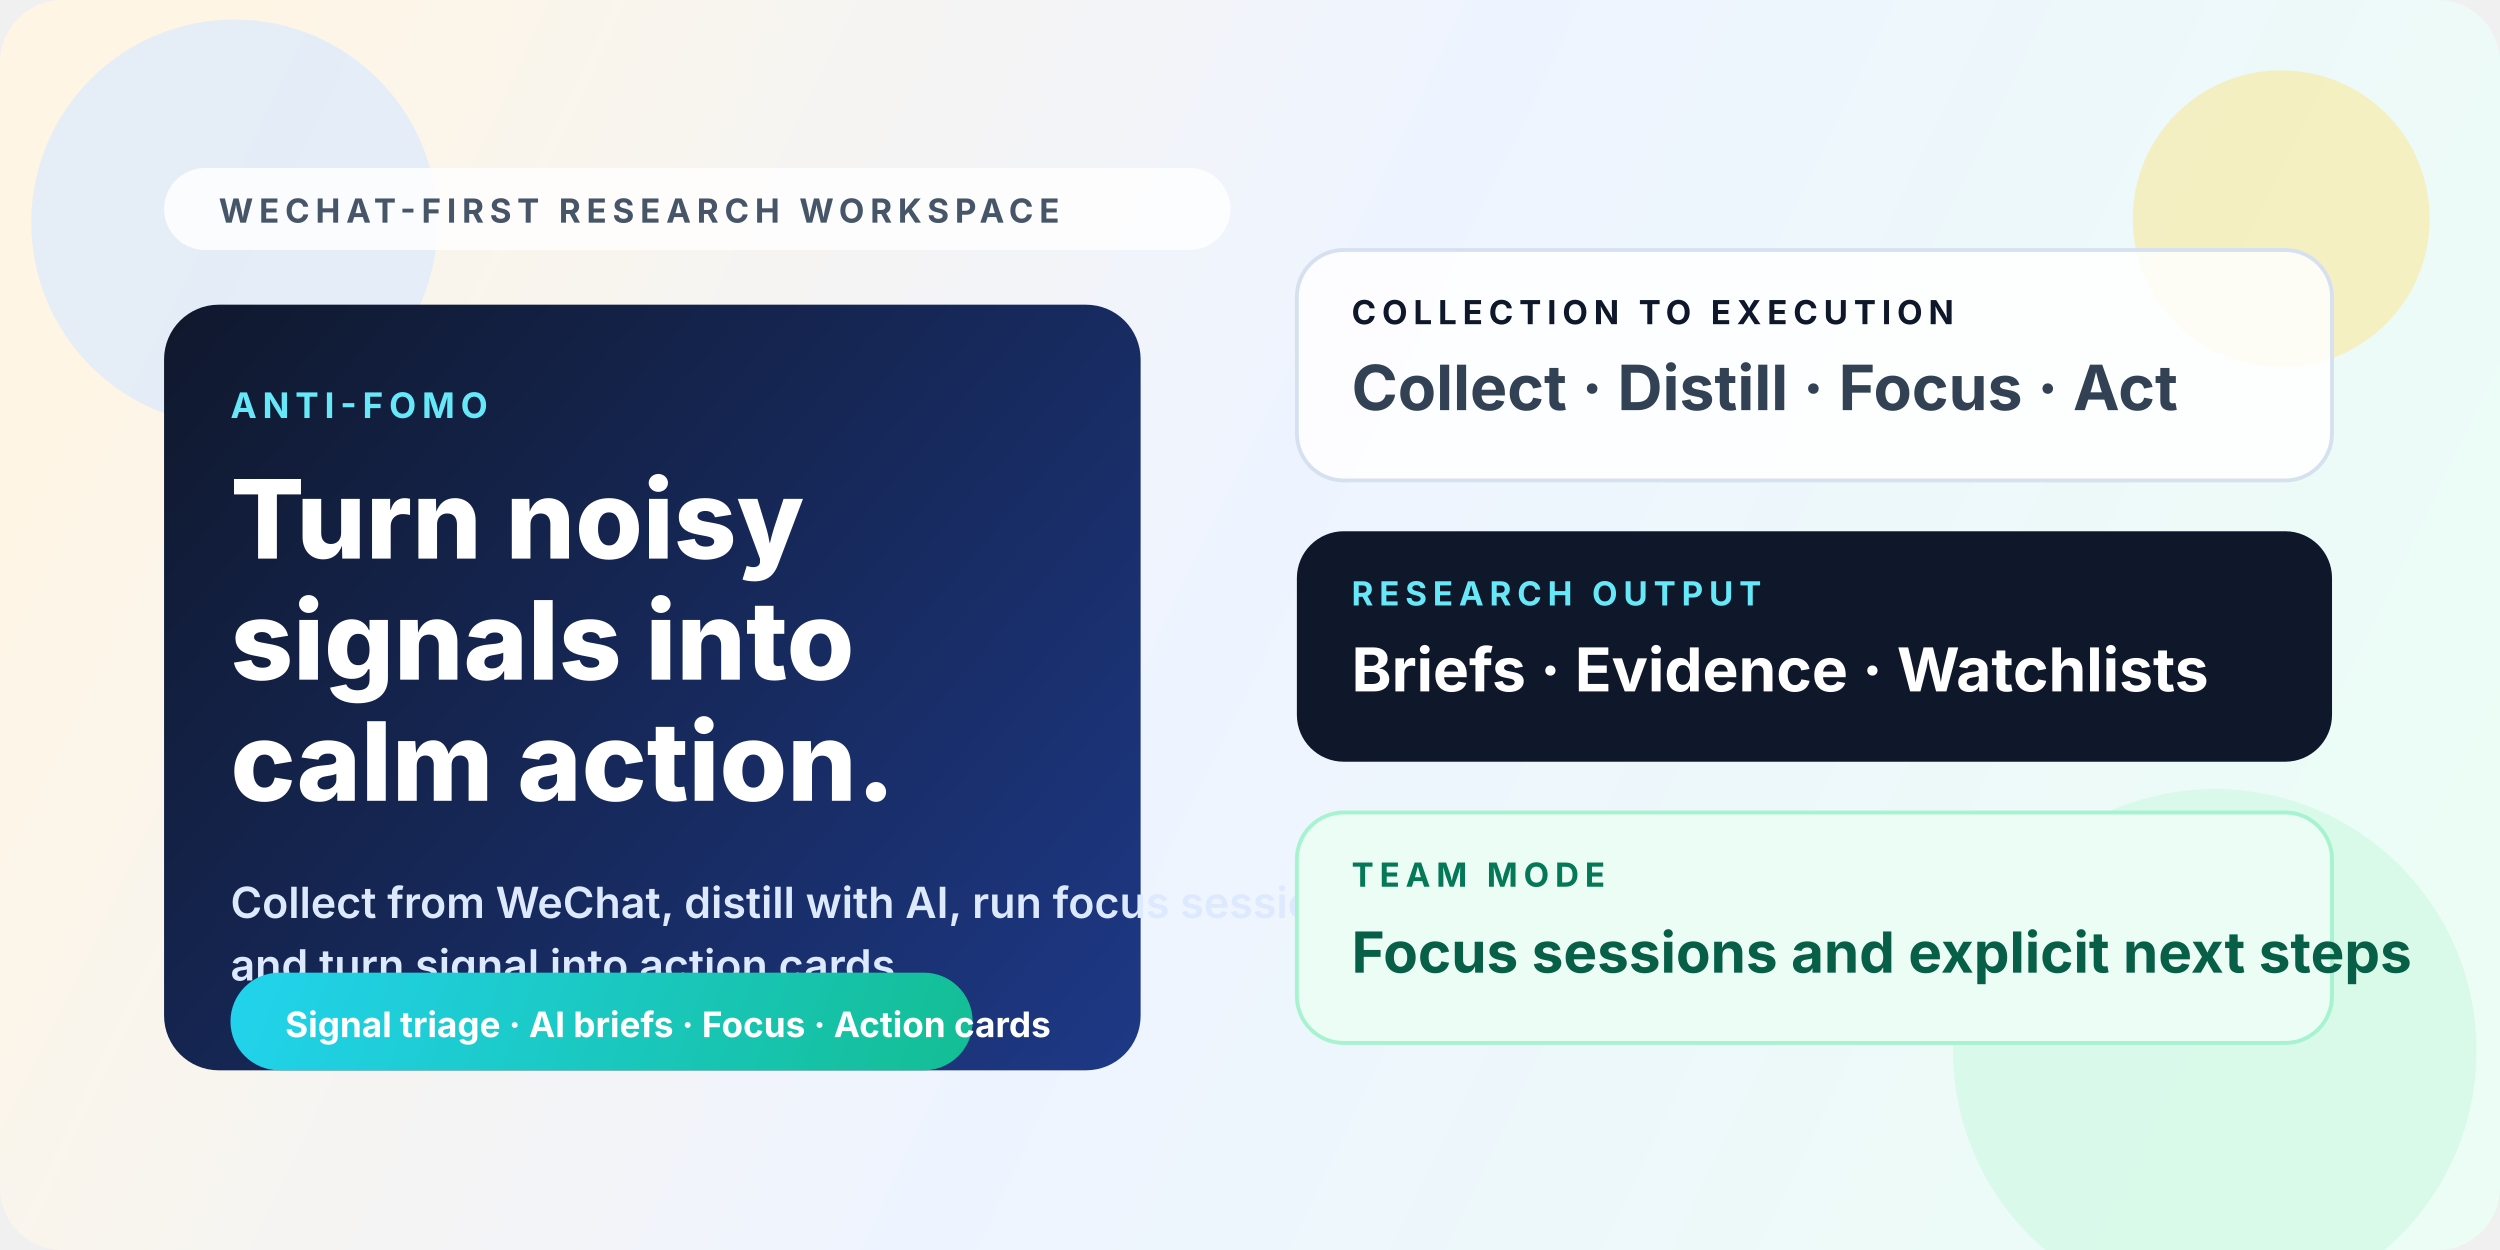
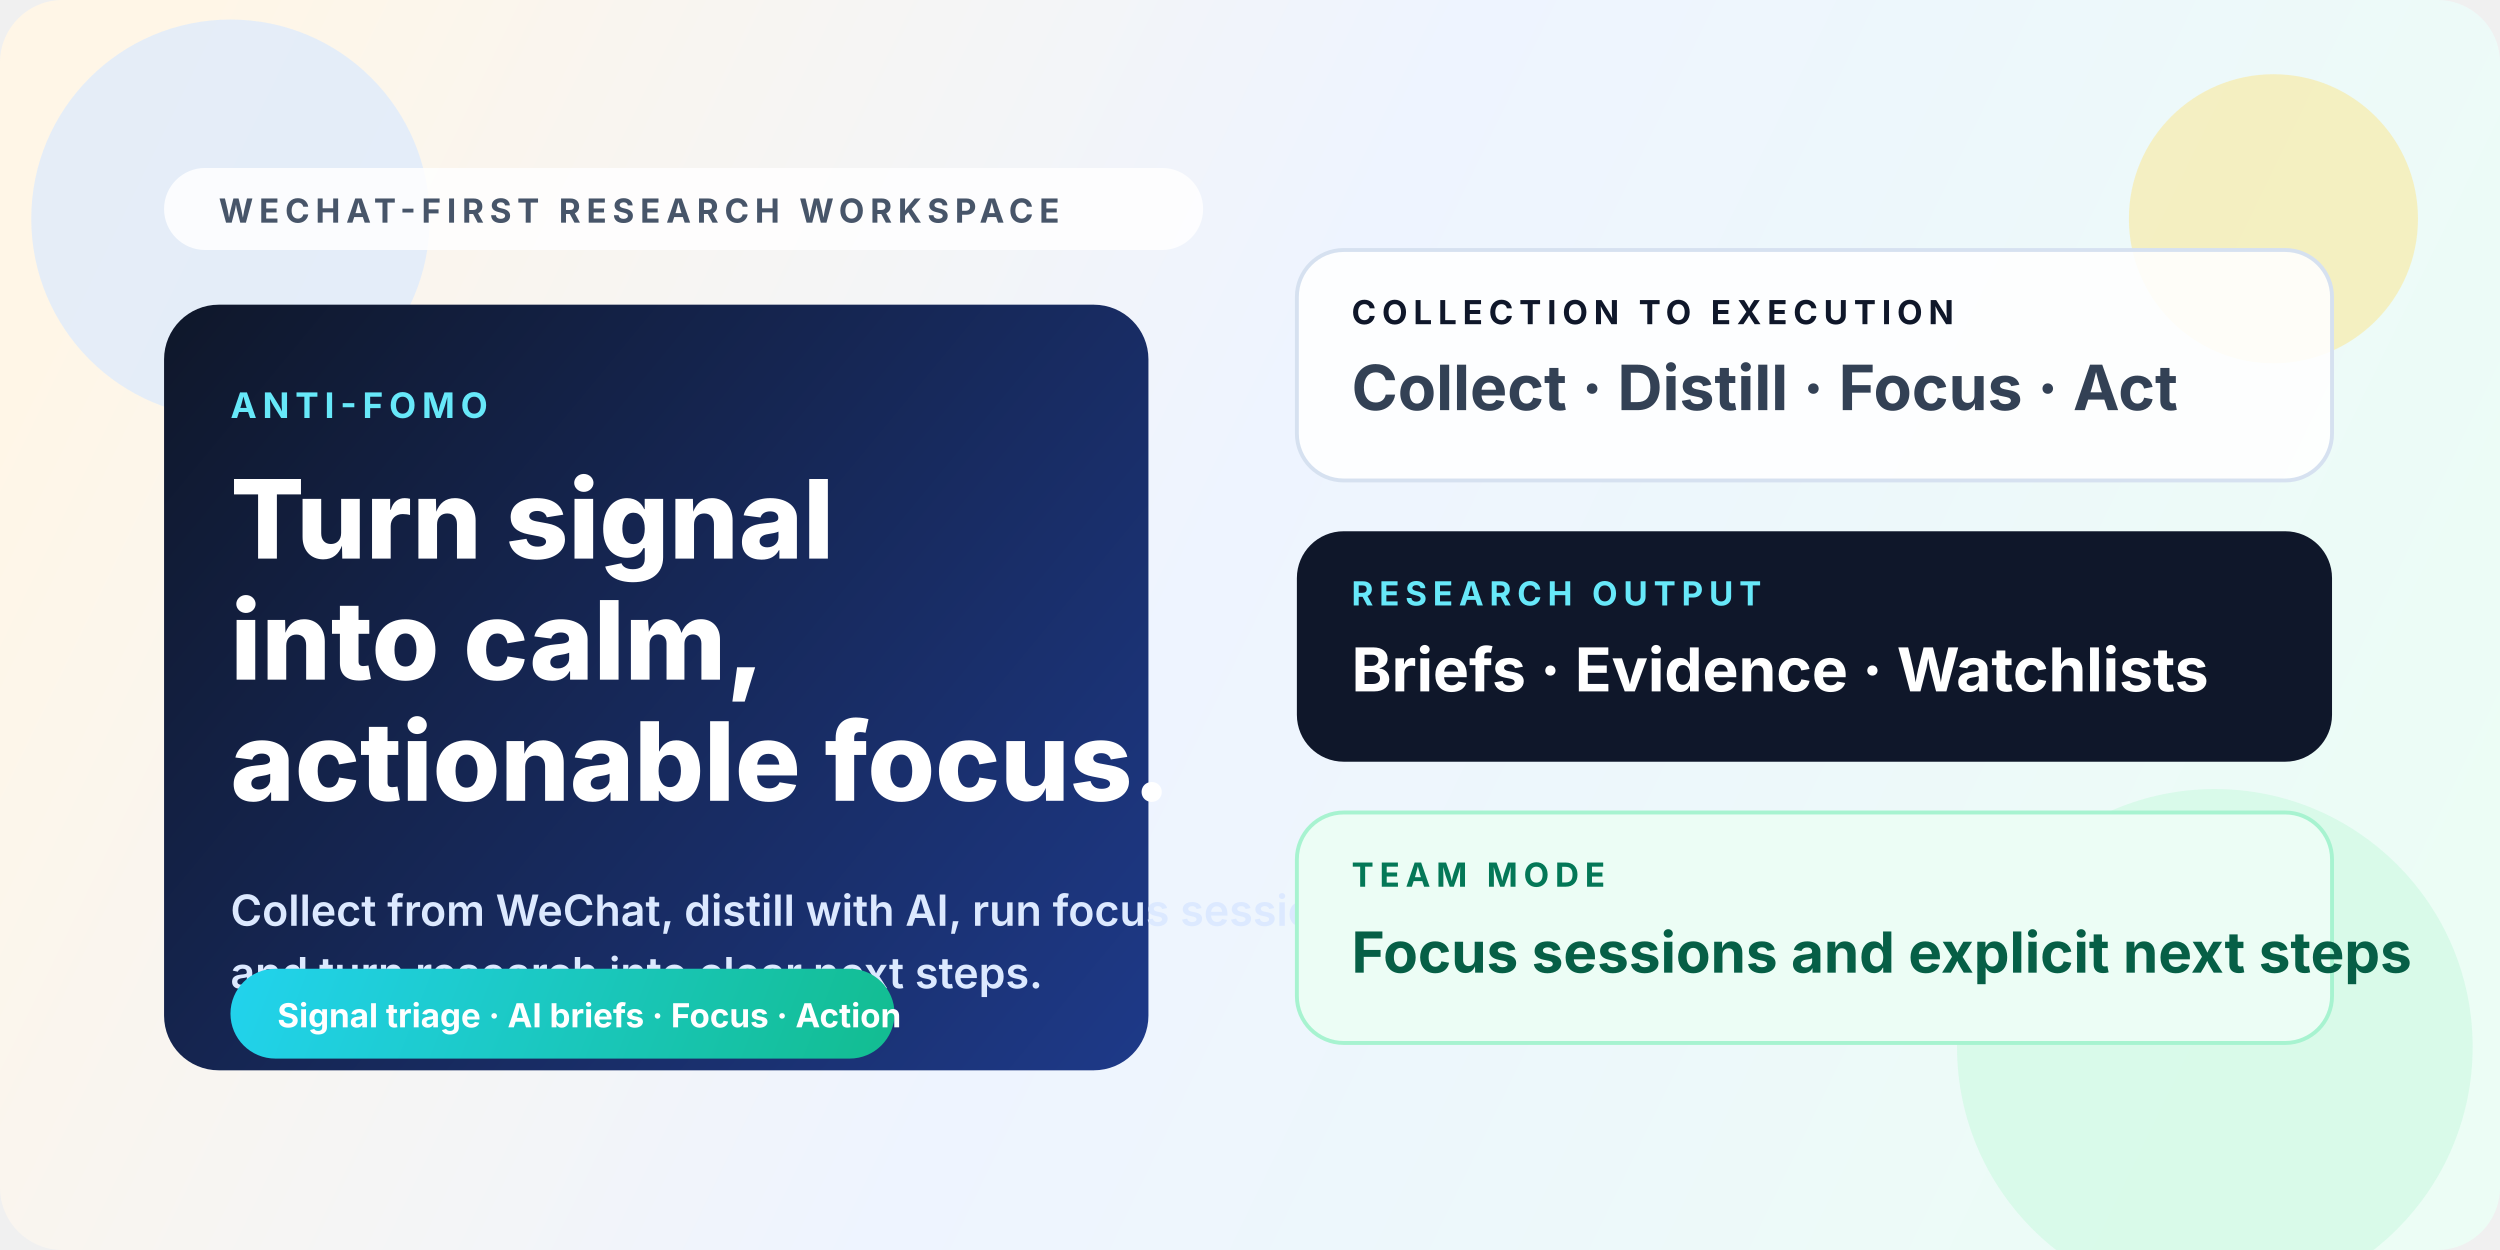
<svg xmlns="http://www.w3.org/2000/svg" width="1280" height="640" viewBox="0 0 1280 640" fill="none">
  <defs>
-     <linearGradient id="bg" x1="80" y1="54" x2="1200" y2="598" gradientUnits="userSpaceOnUse">
-       <stop stop-color="#FFF5E4" />
-       <stop offset="0.48" stop-color="#EEF4FF" />
+     <linearGradient id="bg" x1="78" y1="52" x2="1202" y2="598" gradientUnits="userSpaceOnUse">
+       <stop stop-color="#FFF6E7" />
+       <stop offset="0.47" stop-color="#EEF4FF" />
      <stop offset="1" stop-color="#ECFDF5" />
    </linearGradient>
-     <linearGradient id="hero" x1="98" y1="118" x2="610" y2="560" gradientUnits="userSpaceOnUse">
+     <linearGradient id="panel" x1="92" y1="148" x2="590" y2="560" gradientUnits="userSpaceOnUse">
      <stop stop-color="#0F172A" />
      <stop offset="1" stop-color="#1E3A8A" />
    </linearGradient>
-     <linearGradient id="accent" x1="0" y1="0" x2="420" y2="160" gradientUnits="userSpaceOnUse">
+     <linearGradient id="accent" x1="0" y1="0" x2="360" y2="140" gradientUnits="userSpaceOnUse">
      <stop stop-color="#22D3EE" />
      <stop offset="1" stop-color="#10B981" />
    </linearGradient>
  </defs>
  <rect width="1280" height="640" rx="32" fill="url(#bg)" />
-   <circle cx="120" cy="114" r="104" fill="#DBEAFE" fill-opacity="0.72" />
-   <circle cx="1168" cy="112" r="76" fill="#FDE68A" fill-opacity="0.5" />
-   <circle cx="1134" cy="538" r="134" fill="#D1FAE5" fill-opacity="0.72" />
-   <rect x="84" y="86" width="546" height="42" rx="21" fill="white" fill-opacity="0.82" />
+   <circle cx="118" cy="112" r="102" fill="#DBEAFE" fill-opacity="0.72" />
+   <circle cx="1164" cy="112" r="74" fill="#FDE68A" fill-opacity="0.5" />
+   <circle cx="1134" cy="536" r="132" fill="#D1FAE5" fill-opacity="0.72" />
+   <rect x="84" y="86" width="532" height="42" rx="21" fill="white" fill-opacity="0.84" />
  <text x="112" y="114" fill="#475569" font-family="SF Pro Text, Inter, Arial, sans-serif" font-size="17" font-weight="700" letter-spacing="3">WECHAT-FIRST RESEARCH WORKSPACE</text>
-   <rect x="84" y="156" width="500" height="392" rx="28" fill="url(#hero)" />
+   <rect x="84" y="156" width="504" height="392" rx="28" fill="url(#panel)" />
  <text x="118" y="214" fill="#67E8F9" font-family="SF Pro Text, Inter, Arial, sans-serif" font-size="18" font-weight="700" letter-spacing="3">ANTI-FOMO</text>
-   <text x="118" y="286" fill="white" font-family="SF Pro Display, Inter, Arial, sans-serif" font-size="56" font-weight="760">Turn noisy</text>
-   <text x="118" y="348" fill="white" font-family="SF Pro Display, Inter, Arial, sans-serif" font-size="56" font-weight="760">signals into</text>
-   <text x="118" y="410" fill="white" font-family="SF Pro Display, Inter, Arial, sans-serif" font-size="56" font-weight="760">calm action.</text>
-   <text x="118" y="470" fill="#DCE9FF" font-family="SF Pro Text, Inter, Arial, sans-serif" font-size="22" font-weight="600">Collect from WeChat, distill with AI, run focus sessions,</text>
-   <text x="118" y="502" fill="#DCE9FF" font-family="SF Pro Text, Inter, Arial, sans-serif" font-size="22" font-weight="600">and turn signal into action cards.</text>
-   <g transform="translate(118 498)">
-     <rect width="380" height="50" rx="25" fill="url(#accent)" />
-     <text x="28" y="33" fill="white" font-family="SF Pro Text, Inter, Arial, sans-serif" font-size="18" font-weight="700">Signal triage · AI briefs · Focus · Action cards</text>
+   <text x="118" y="286" fill="white" font-family="SF Pro Display, Inter, Arial, sans-serif" font-size="56" font-weight="760">Turn signal</text>
+   <text x="118" y="348" fill="white" font-family="SF Pro Display, Inter, Arial, sans-serif" font-size="56" font-weight="760">into calm,</text>
+   <text x="118" y="410" fill="white" font-family="SF Pro Display, Inter, Arial, sans-serif" font-size="56" font-weight="760">actionable focus.</text>
+   <text x="118" y="474" fill="#DCE9FF" font-family="SF Pro Text, Inter, Arial, sans-serif" font-size="22" font-weight="600">Collect from WeChat, distill with AI, run focus sessions,</text>
+   <text x="118" y="506" fill="#DCE9FF" font-family="SF Pro Text, Inter, Arial, sans-serif" font-size="22" font-weight="600">and turn research into clear next steps.</text>
+   <g transform="translate(118 496)">
+     <rect width="340" height="46" rx="23" fill="url(#accent)" />
+     <text x="24" y="30" fill="white" font-family="SF Pro Text, Inter, Arial, sans-serif" font-size="17" font-weight="700">Signal triage · AI briefs · Focus · Action</text>
  </g>
  <g transform="translate(664 128)">
-     <rect width="530" height="118" rx="24" fill="white" fill-opacity="0.86" stroke="#D6E1F0" stroke-width="2" />
+     <rect width="530" height="118" rx="24" fill="white" fill-opacity="0.88" stroke="#D6E1F0" stroke-width="2" />
    <text x="28" y="38" fill="#0F172A" font-family="SF Pro Text, Inter, Arial, sans-serif" font-size="17" font-weight="700" letter-spacing="3">COLLECTION TO EXECUTION</text>
    <text x="28" y="82" fill="#334155" font-family="SF Pro Display, Inter, Arial, sans-serif" font-size="32" font-weight="700">Collect · Distill · Focus · Act</text>
  </g>
  <g transform="translate(664 272)">
    <rect width="530" height="118" rx="24" fill="#0F172A" />
    <text x="28" y="38" fill="#67E8F9" font-family="SF Pro Text, Inter, Arial, sans-serif" font-size="17" font-weight="700" letter-spacing="3">RESEARCH OUTPUT</text>
    <text x="28" y="82" fill="white" font-family="SF Pro Display, Inter, Arial, sans-serif" font-size="31" font-weight="700">Briefs · Evidence · Watchlists</text>
  </g>
  <g transform="translate(664 416)">
    <rect width="530" height="118" rx="24" fill="#ECFDF5" stroke="#A7F3D0" stroke-width="2" />
    <text x="28" y="38" fill="#047857" font-family="SF Pro Text, Inter, Arial, sans-serif" font-size="17" font-weight="700" letter-spacing="3">TEAM MODE</text>
    <text x="28" y="82" fill="#065F46" font-family="SF Pro Display, Inter, Arial, sans-serif" font-size="29" font-weight="700">Focus sessions and explicit next steps</text>
  </g>
</svg>
